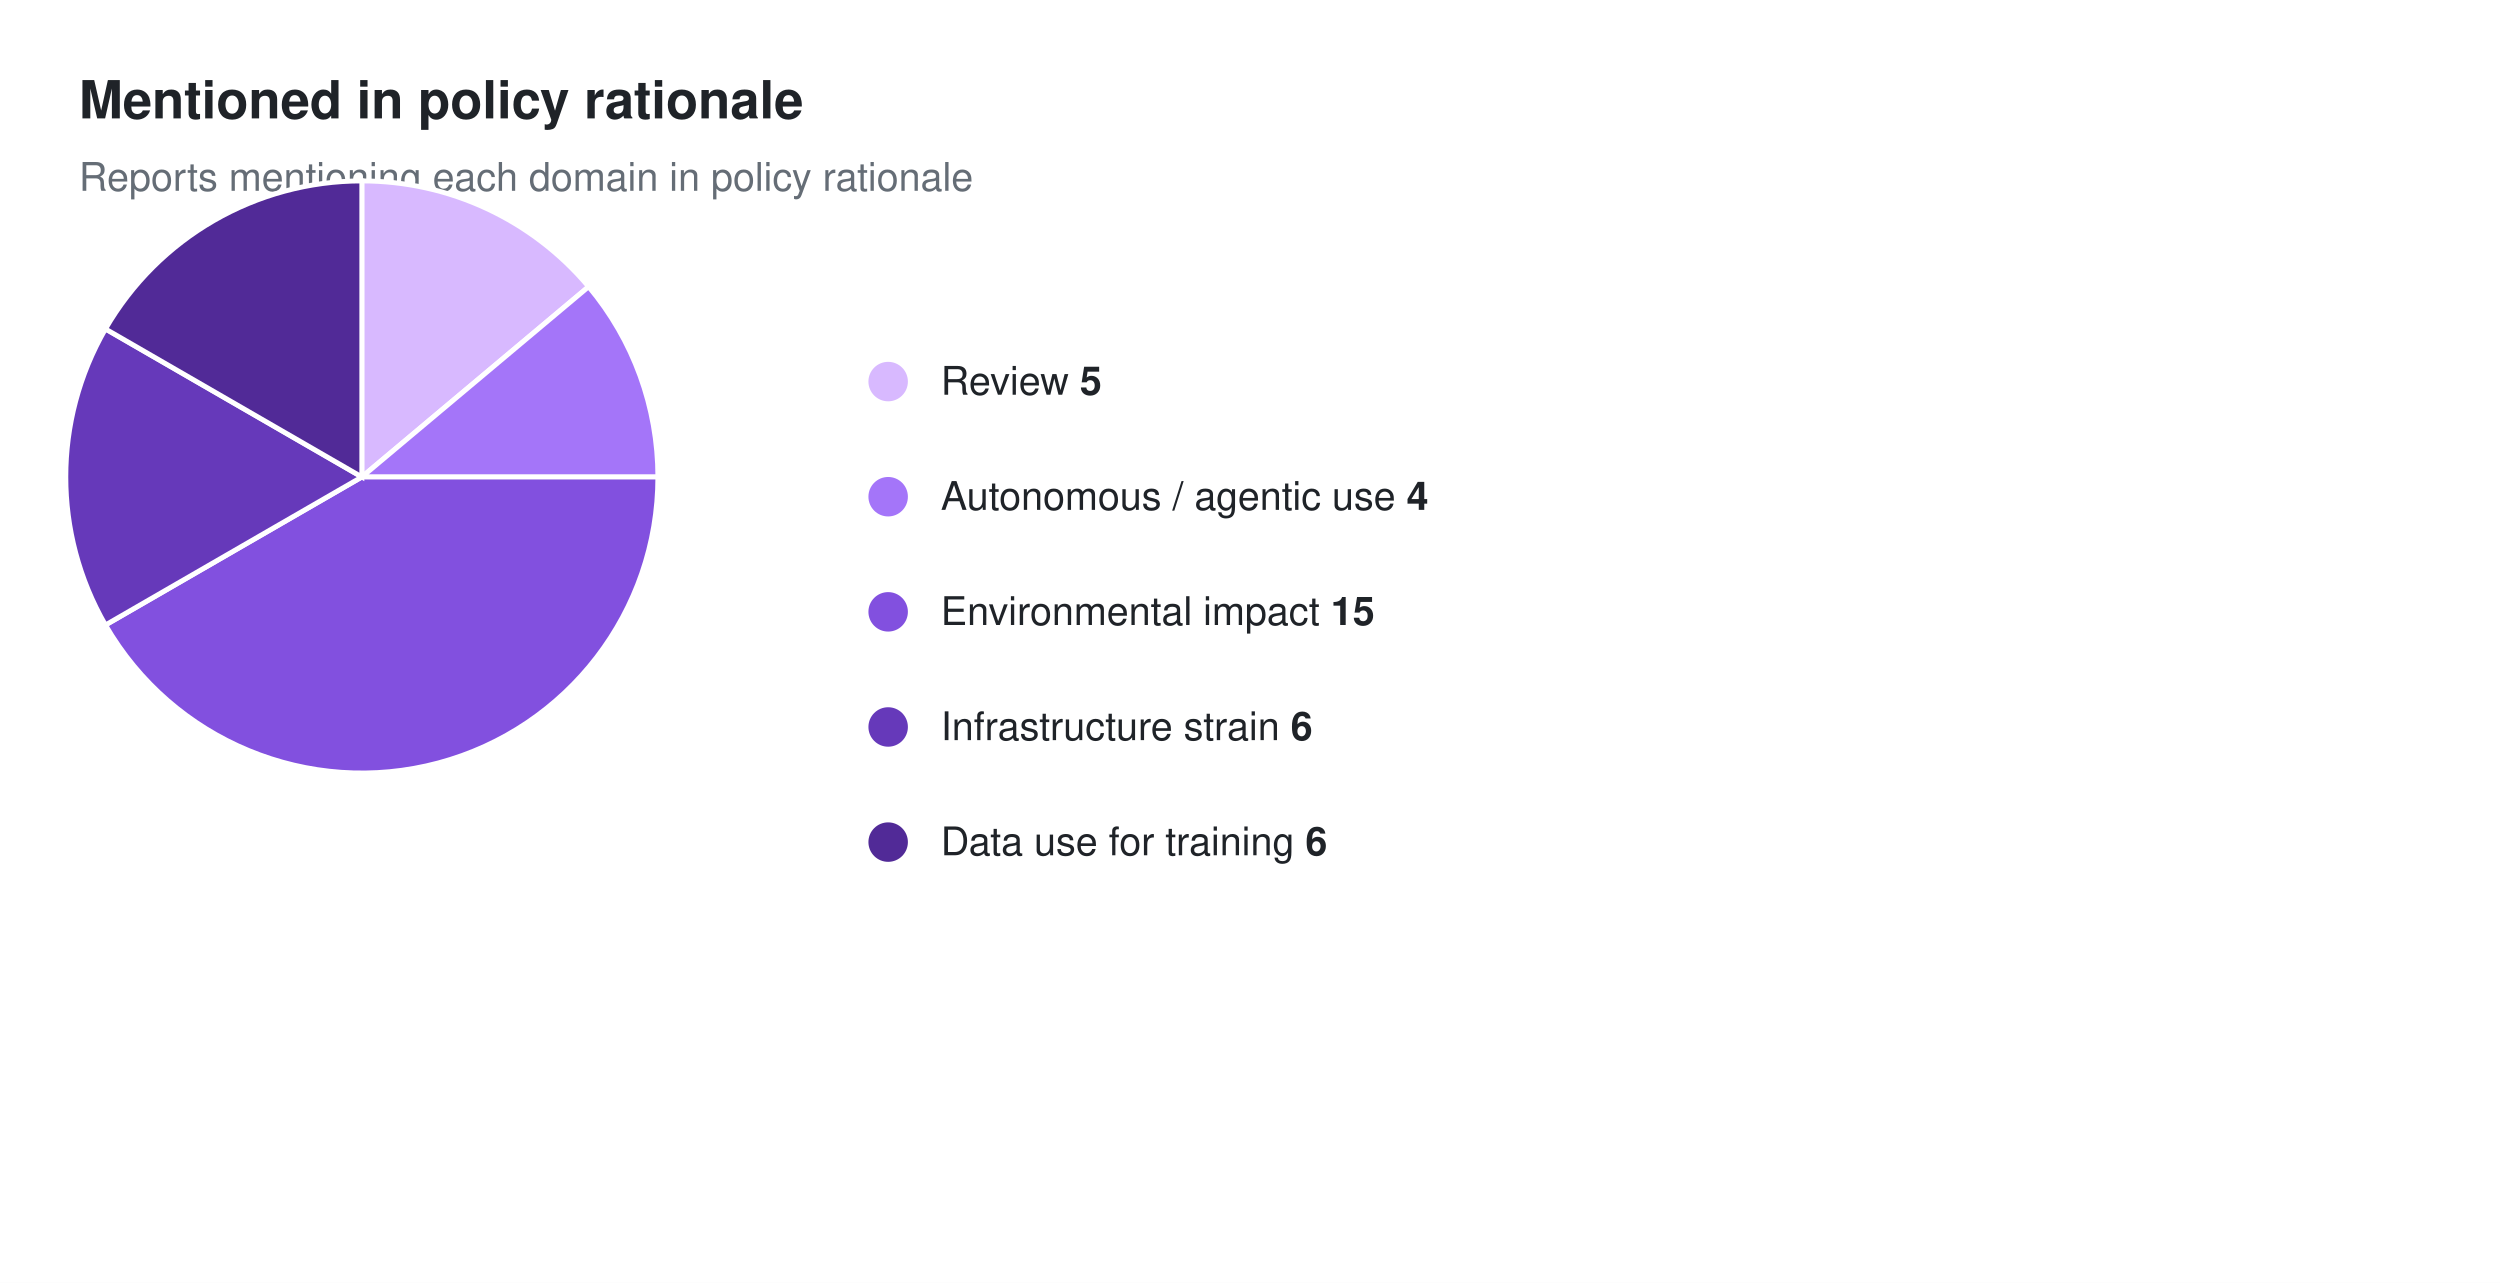
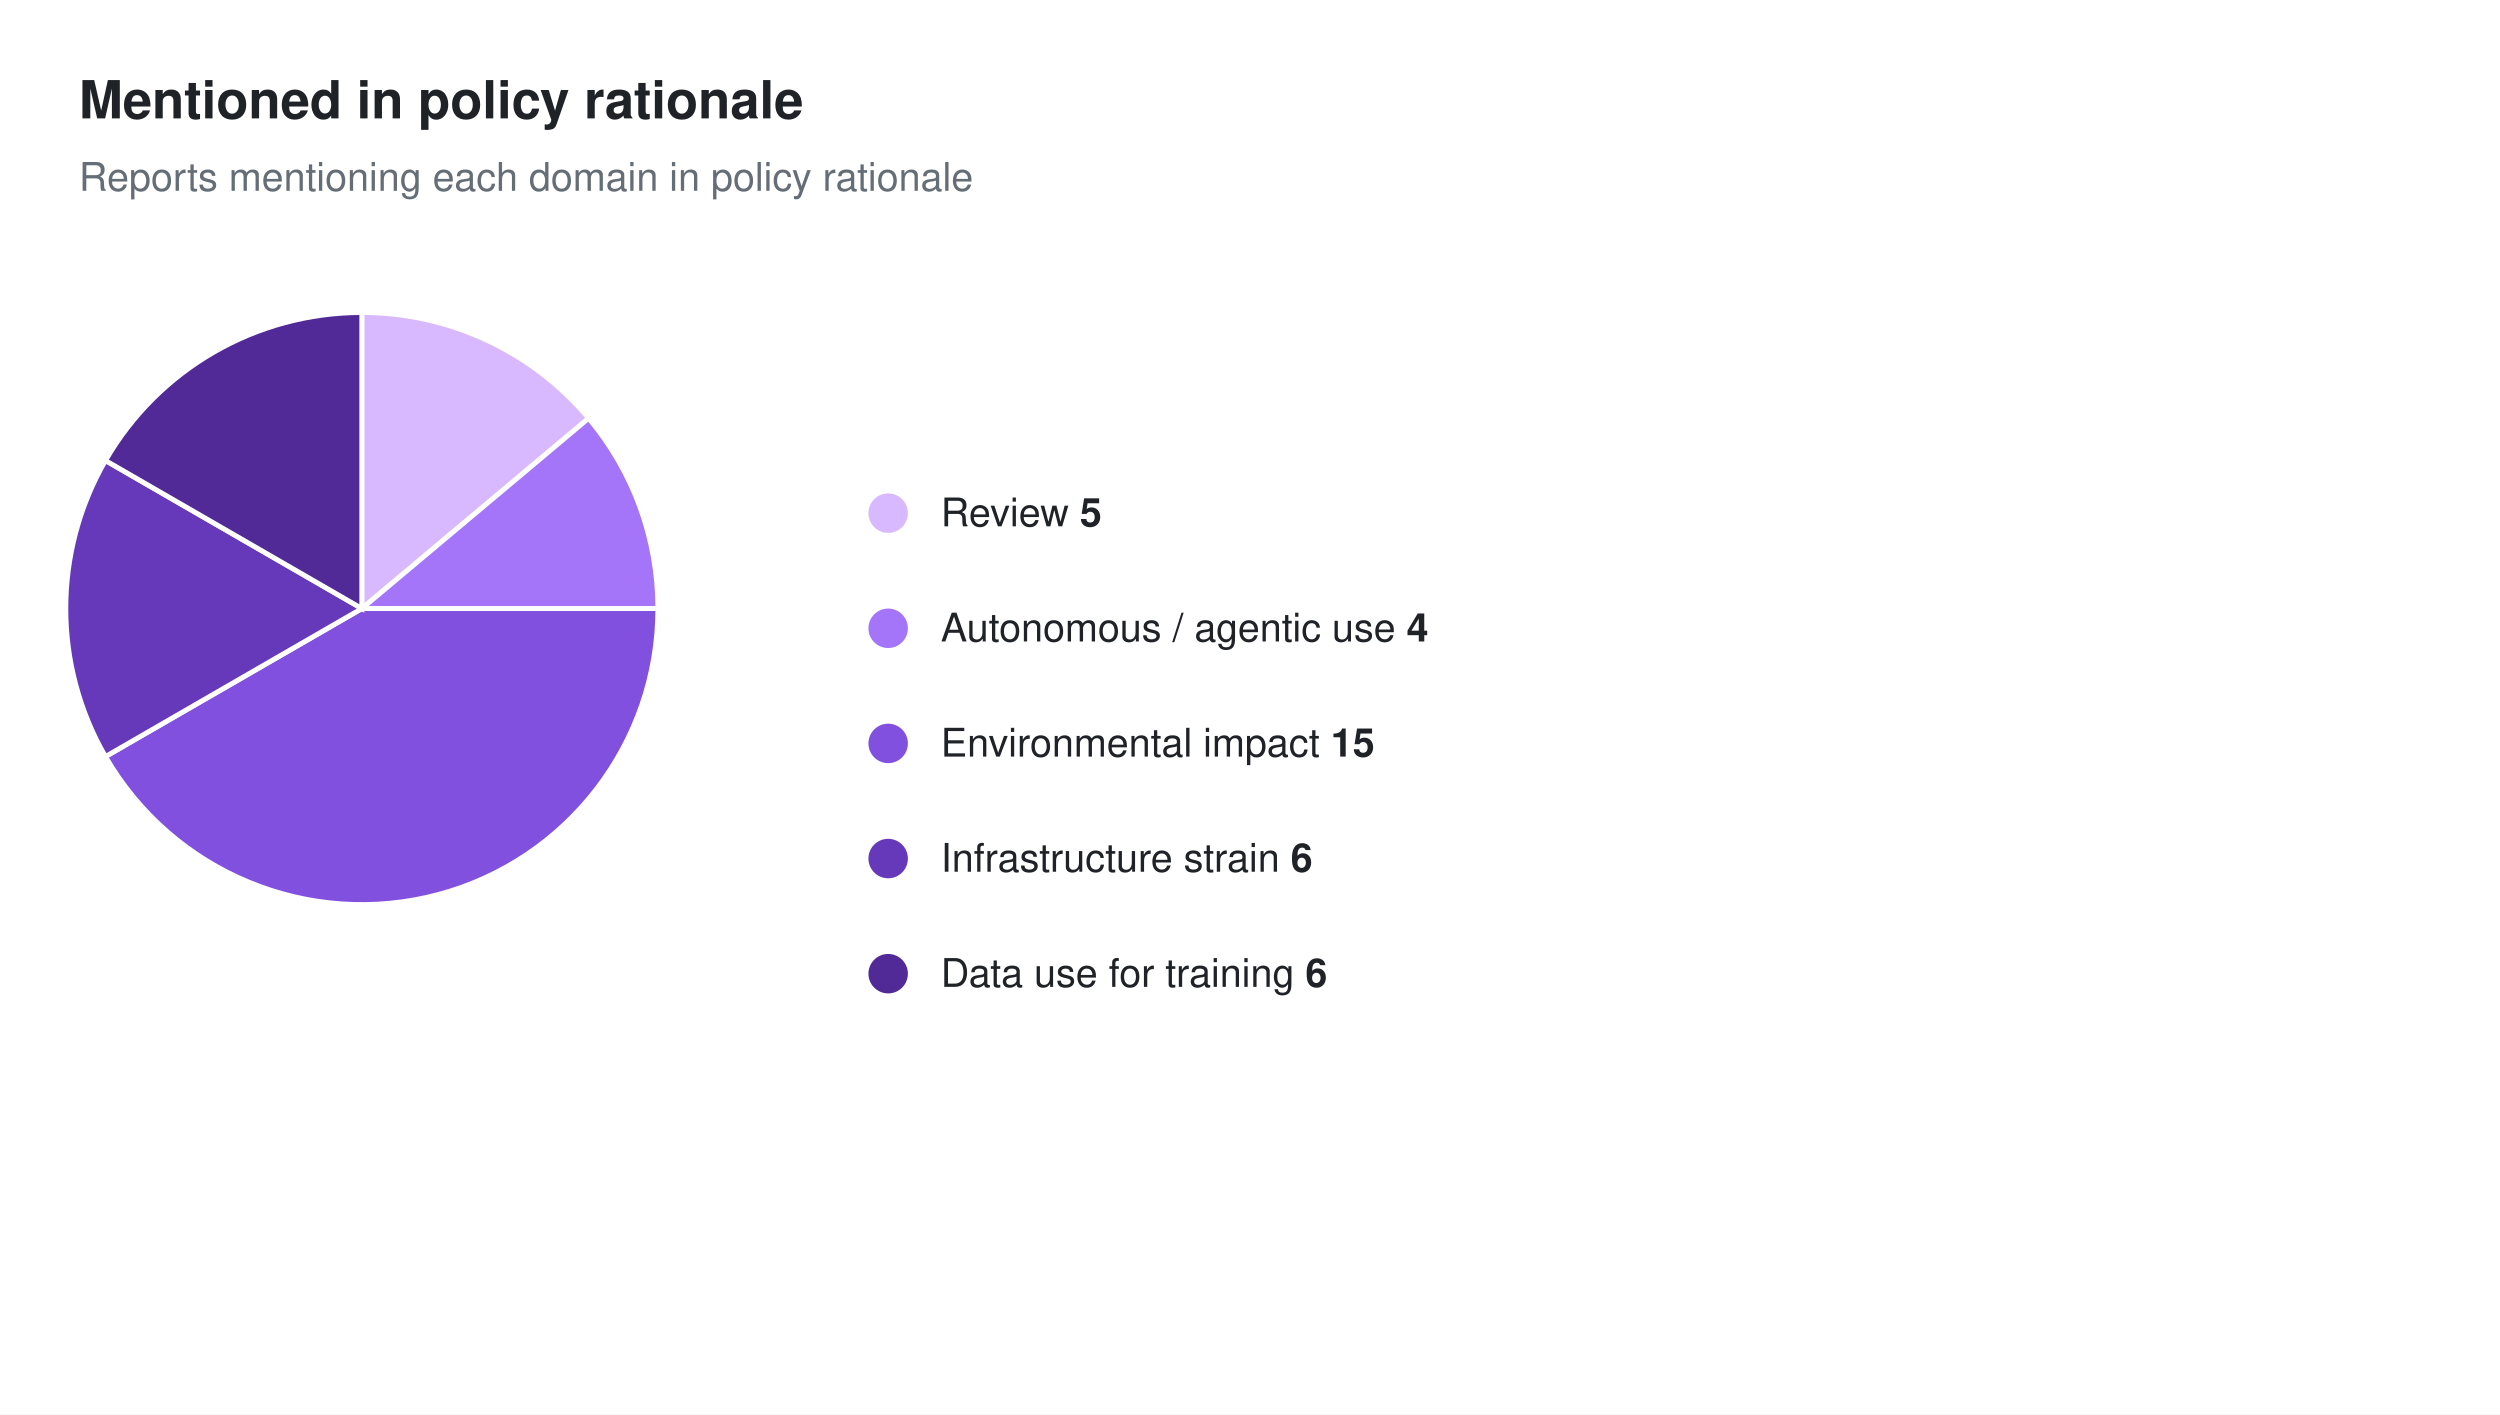
- <svg xmlns="http://www.w3.org/2000/svg" width="760" height="390" viewBox="0 0 760 390" font-family="-apple-system,BlinkMacSystemFont,Segoe UI,Helvetica,Arial,sans-serif">
-   <rect width="760" height="390" fill="#ffffff" />
+ <svg xmlns="http://www.w3.org/2000/svg" width="760" height="430" viewBox="0 0 760 430" font-family="-apple-system,BlinkMacSystemFont,Segoe UI,Helvetica,Arial,sans-serif">
+   <rect width="760" height="430" fill="#ffffff" />
  <text x="24" y="36" font-size="16" font-weight="600" fill="#1f2328">Mentioned in policy rationale</text>
  <text x="24" y="58" font-size="12" fill="#656d76">Reports mentioning each domain in policy rationale</text>
-   <path d="M 110.00 55.00 A 90 90 0 0 1 178.94 87.15 L 110 145 Z" fill="#d8b9ff" stroke="#ffffff" stroke-width="1.5" />
-   <path d="M 178.94 87.15 A 90 90 0 0 1 200.00 145.00 L 110 145 Z" fill="#a475f9" stroke="#ffffff" stroke-width="1.5" />
-   <path d="M 200.00 145.00 A 90 90 0 0 1 32.06 190.00 L 110 145 Z" fill="#8250df" stroke="#ffffff" stroke-width="1.5" />
-   <path d="M 32.06 190.00 A 90 90 0 0 1 32.06 100.00 L 110 145 Z" fill="#6639ba" stroke="#ffffff" stroke-width="1.5" />
-   <path d="M 32.06 100.00 A 90 90 0 0 1 110.00 55.00 L 110 145 Z" fill="#512a97" stroke="#ffffff" stroke-width="1.5" />
-   <circle cx="270" cy="116" r="6" fill="#d8b9ff" />
-   <text x="286" y="120" font-size="12" fill="#1f2328">Review <tspan font-weight="600">5</tspan>
-   </text>
-   <circle cx="270" cy="151" r="6" fill="#a475f9" />
-   <text x="286" y="155" font-size="12" fill="#1f2328">Autonomous / agentic use <tspan font-weight="600">4</tspan>
-   </text>
-   <circle cx="270" cy="186" r="6" fill="#8250df" />
-   <text x="286" y="190" font-size="12" fill="#1f2328">Environmental impact <tspan font-weight="600">15</tspan>
-   </text>
-   <circle cx="270" cy="221" r="6" fill="#6639ba" />
-   <text x="286" y="225" font-size="12" fill="#1f2328">Infrastructure strain <tspan font-weight="600">6</tspan>
-   </text>
-   <circle cx="270" cy="256" r="6" fill="#512a97" />
-   <text x="286" y="260" font-size="12" fill="#1f2328">Data use for training <tspan font-weight="600">6</tspan>
-   </text>
+   <g transform="translate(0,40)">
+     <path d="M 110.00 55.00 A 90 90 0 0 1 178.94 87.15 L 110 145 Z" fill="#d8b9ff" stroke="#ffffff" stroke-width="1.5" />
+     <path d="M 178.94 87.15 A 90 90 0 0 1 200.00 145.00 L 110 145 Z" fill="#a475f9" stroke="#ffffff" stroke-width="1.5" />
+     <path d="M 200.00 145.00 A 90 90 0 0 1 32.06 190.00 L 110 145 Z" fill="#8250df" stroke="#ffffff" stroke-width="1.5" />
+     <path d="M 32.06 190.00 A 90 90 0 0 1 32.06 100.00 L 110 145 Z" fill="#6639ba" stroke="#ffffff" stroke-width="1.5" />
+     <path d="M 32.06 100.00 A 90 90 0 0 1 110.00 55.00 L 110 145 Z" fill="#512a97" stroke="#ffffff" stroke-width="1.5" />
+     <circle cx="270" cy="116" r="6" fill="#d8b9ff" />
+     <text x="286" y="120" font-size="12" fill="#1f2328">Review <tspan font-weight="600">5</tspan>
+     </text>
+     <circle cx="270" cy="151" r="6" fill="#a475f9" />
+     <text x="286" y="155" font-size="12" fill="#1f2328">Autonomous / agentic use <tspan font-weight="600">4</tspan>
+     </text>
+     <circle cx="270" cy="186" r="6" fill="#8250df" />
+     <text x="286" y="190" font-size="12" fill="#1f2328">Environmental impact <tspan font-weight="600">15</tspan>
+     </text>
+     <circle cx="270" cy="221" r="6" fill="#6639ba" />
+     <text x="286" y="225" font-size="12" fill="#1f2328">Infrastructure strain <tspan font-weight="600">6</tspan>
+     </text>
+     <circle cx="270" cy="256" r="6" fill="#512a97" />
+     <text x="286" y="260" font-size="12" fill="#1f2328">Data use for training <tspan font-weight="600">6</tspan>
+     </text>
+   </g>
</svg>
